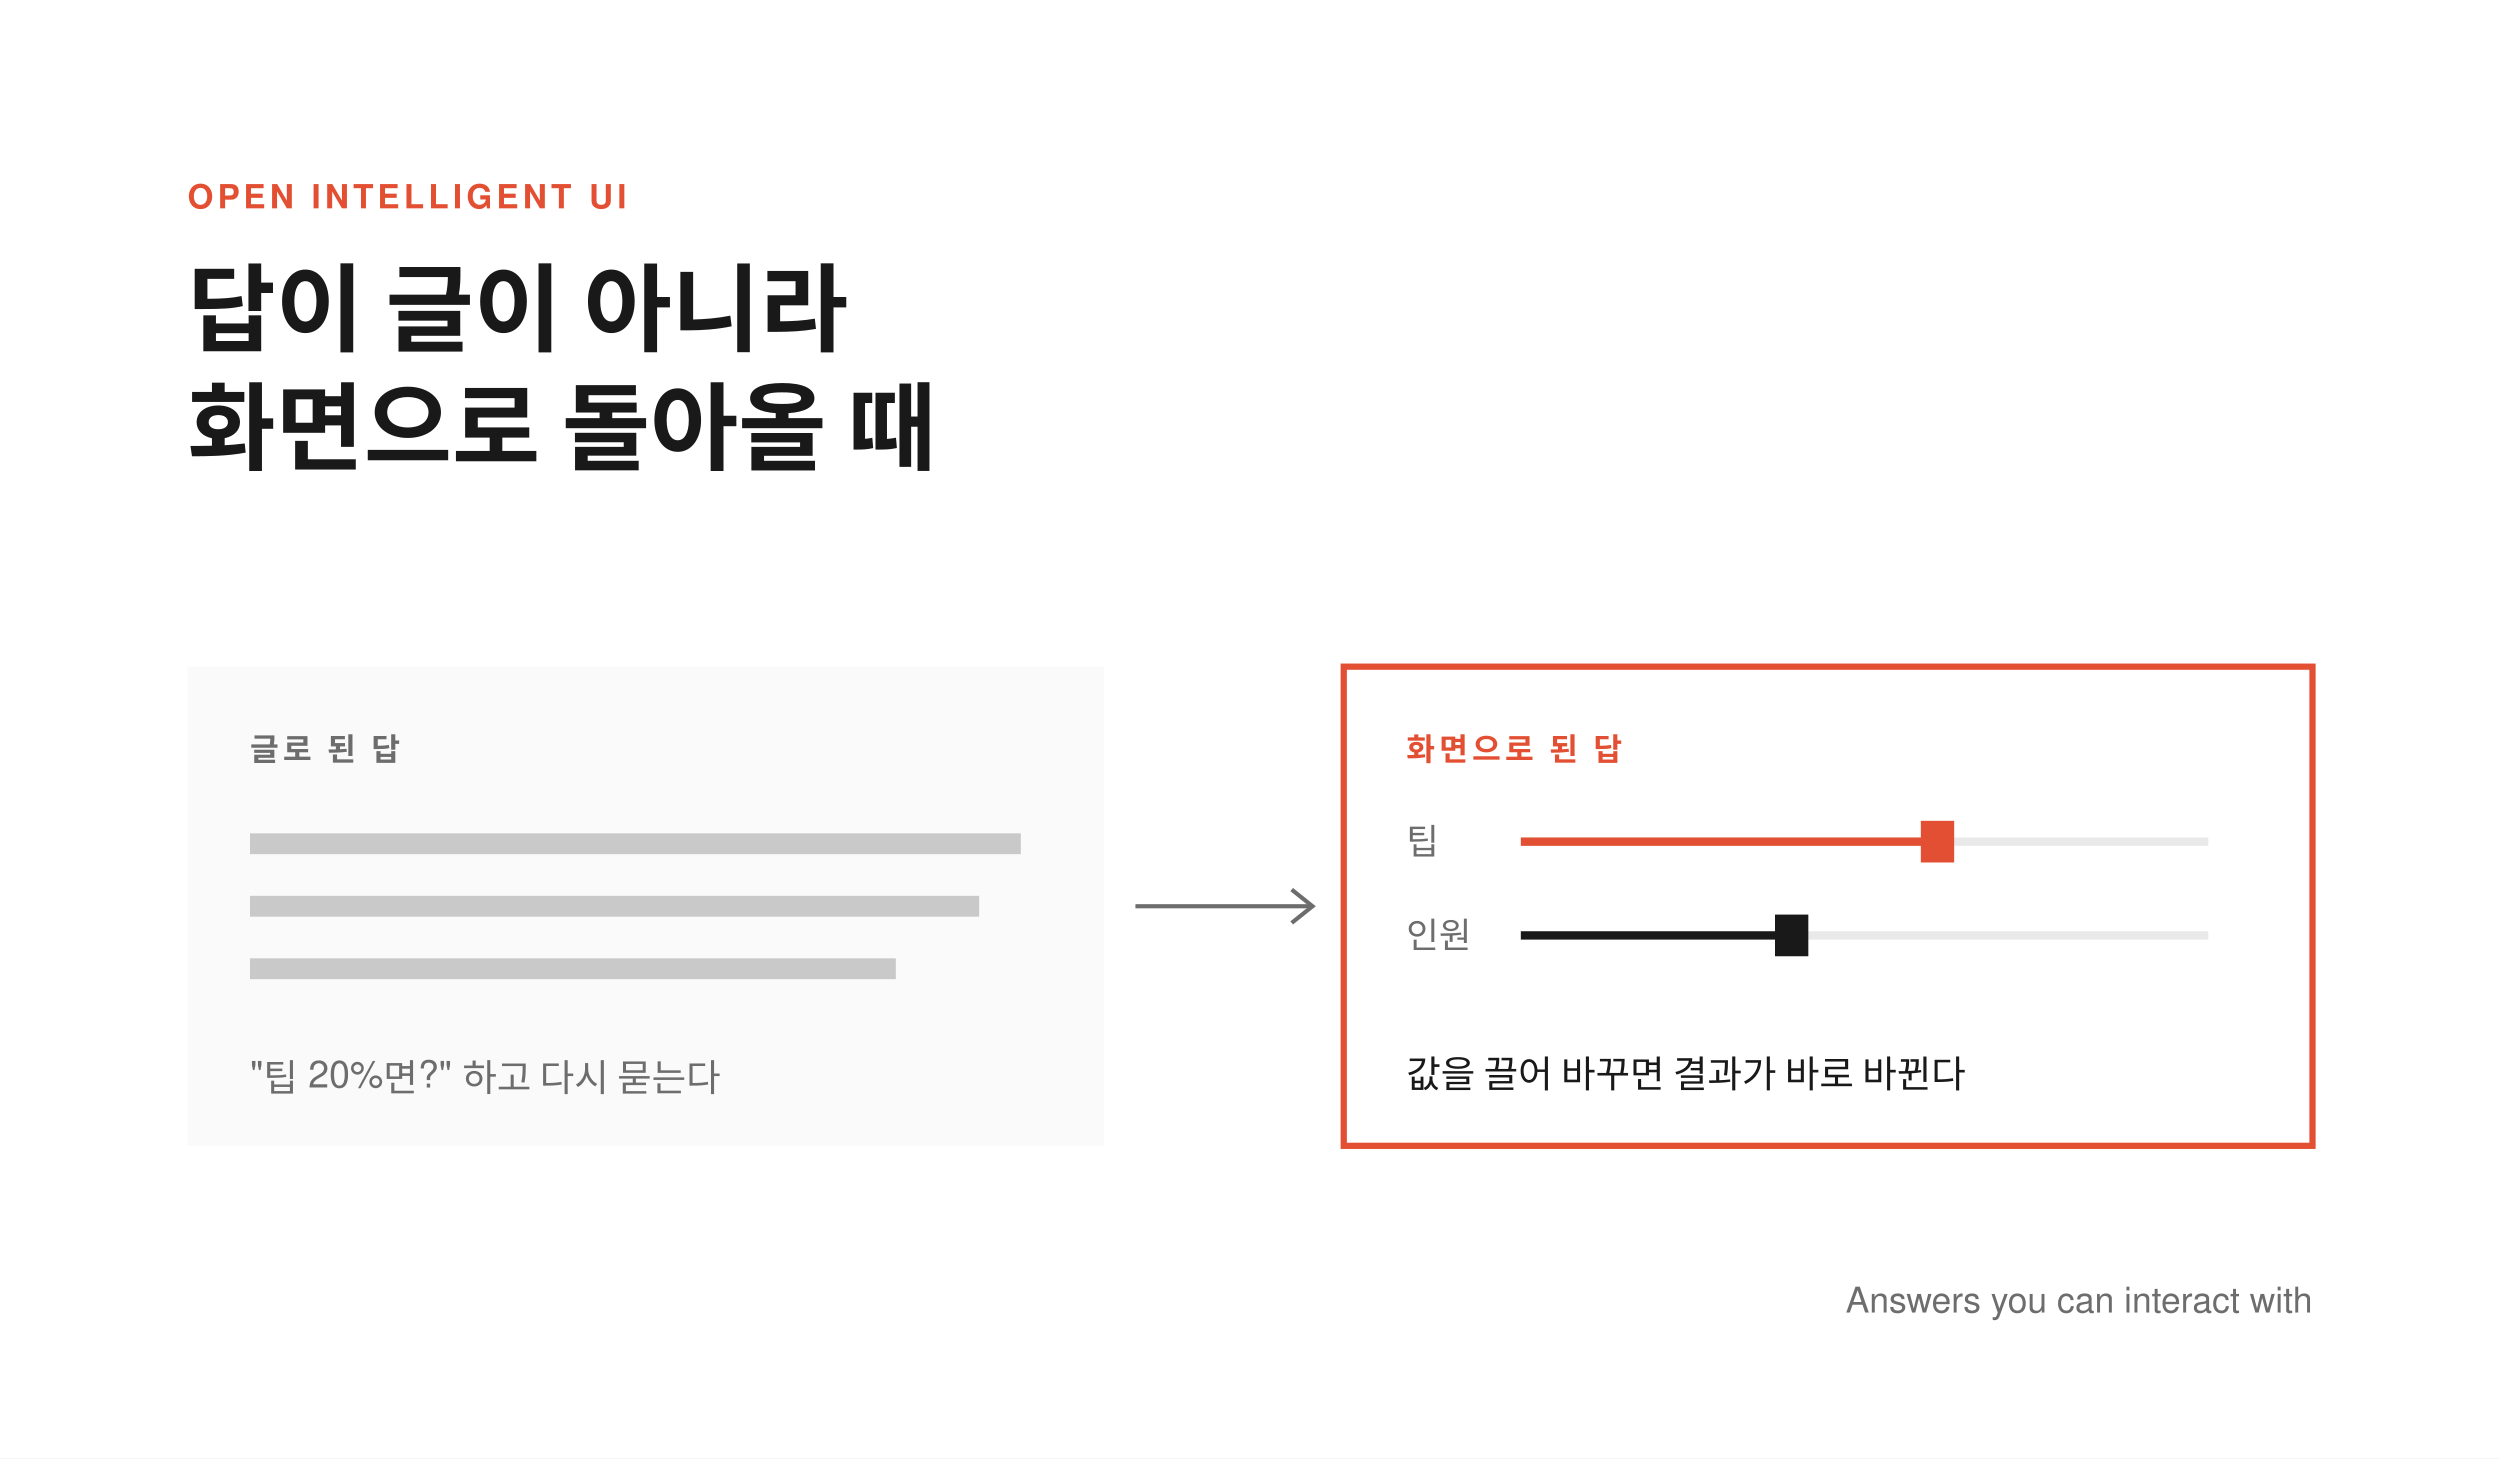
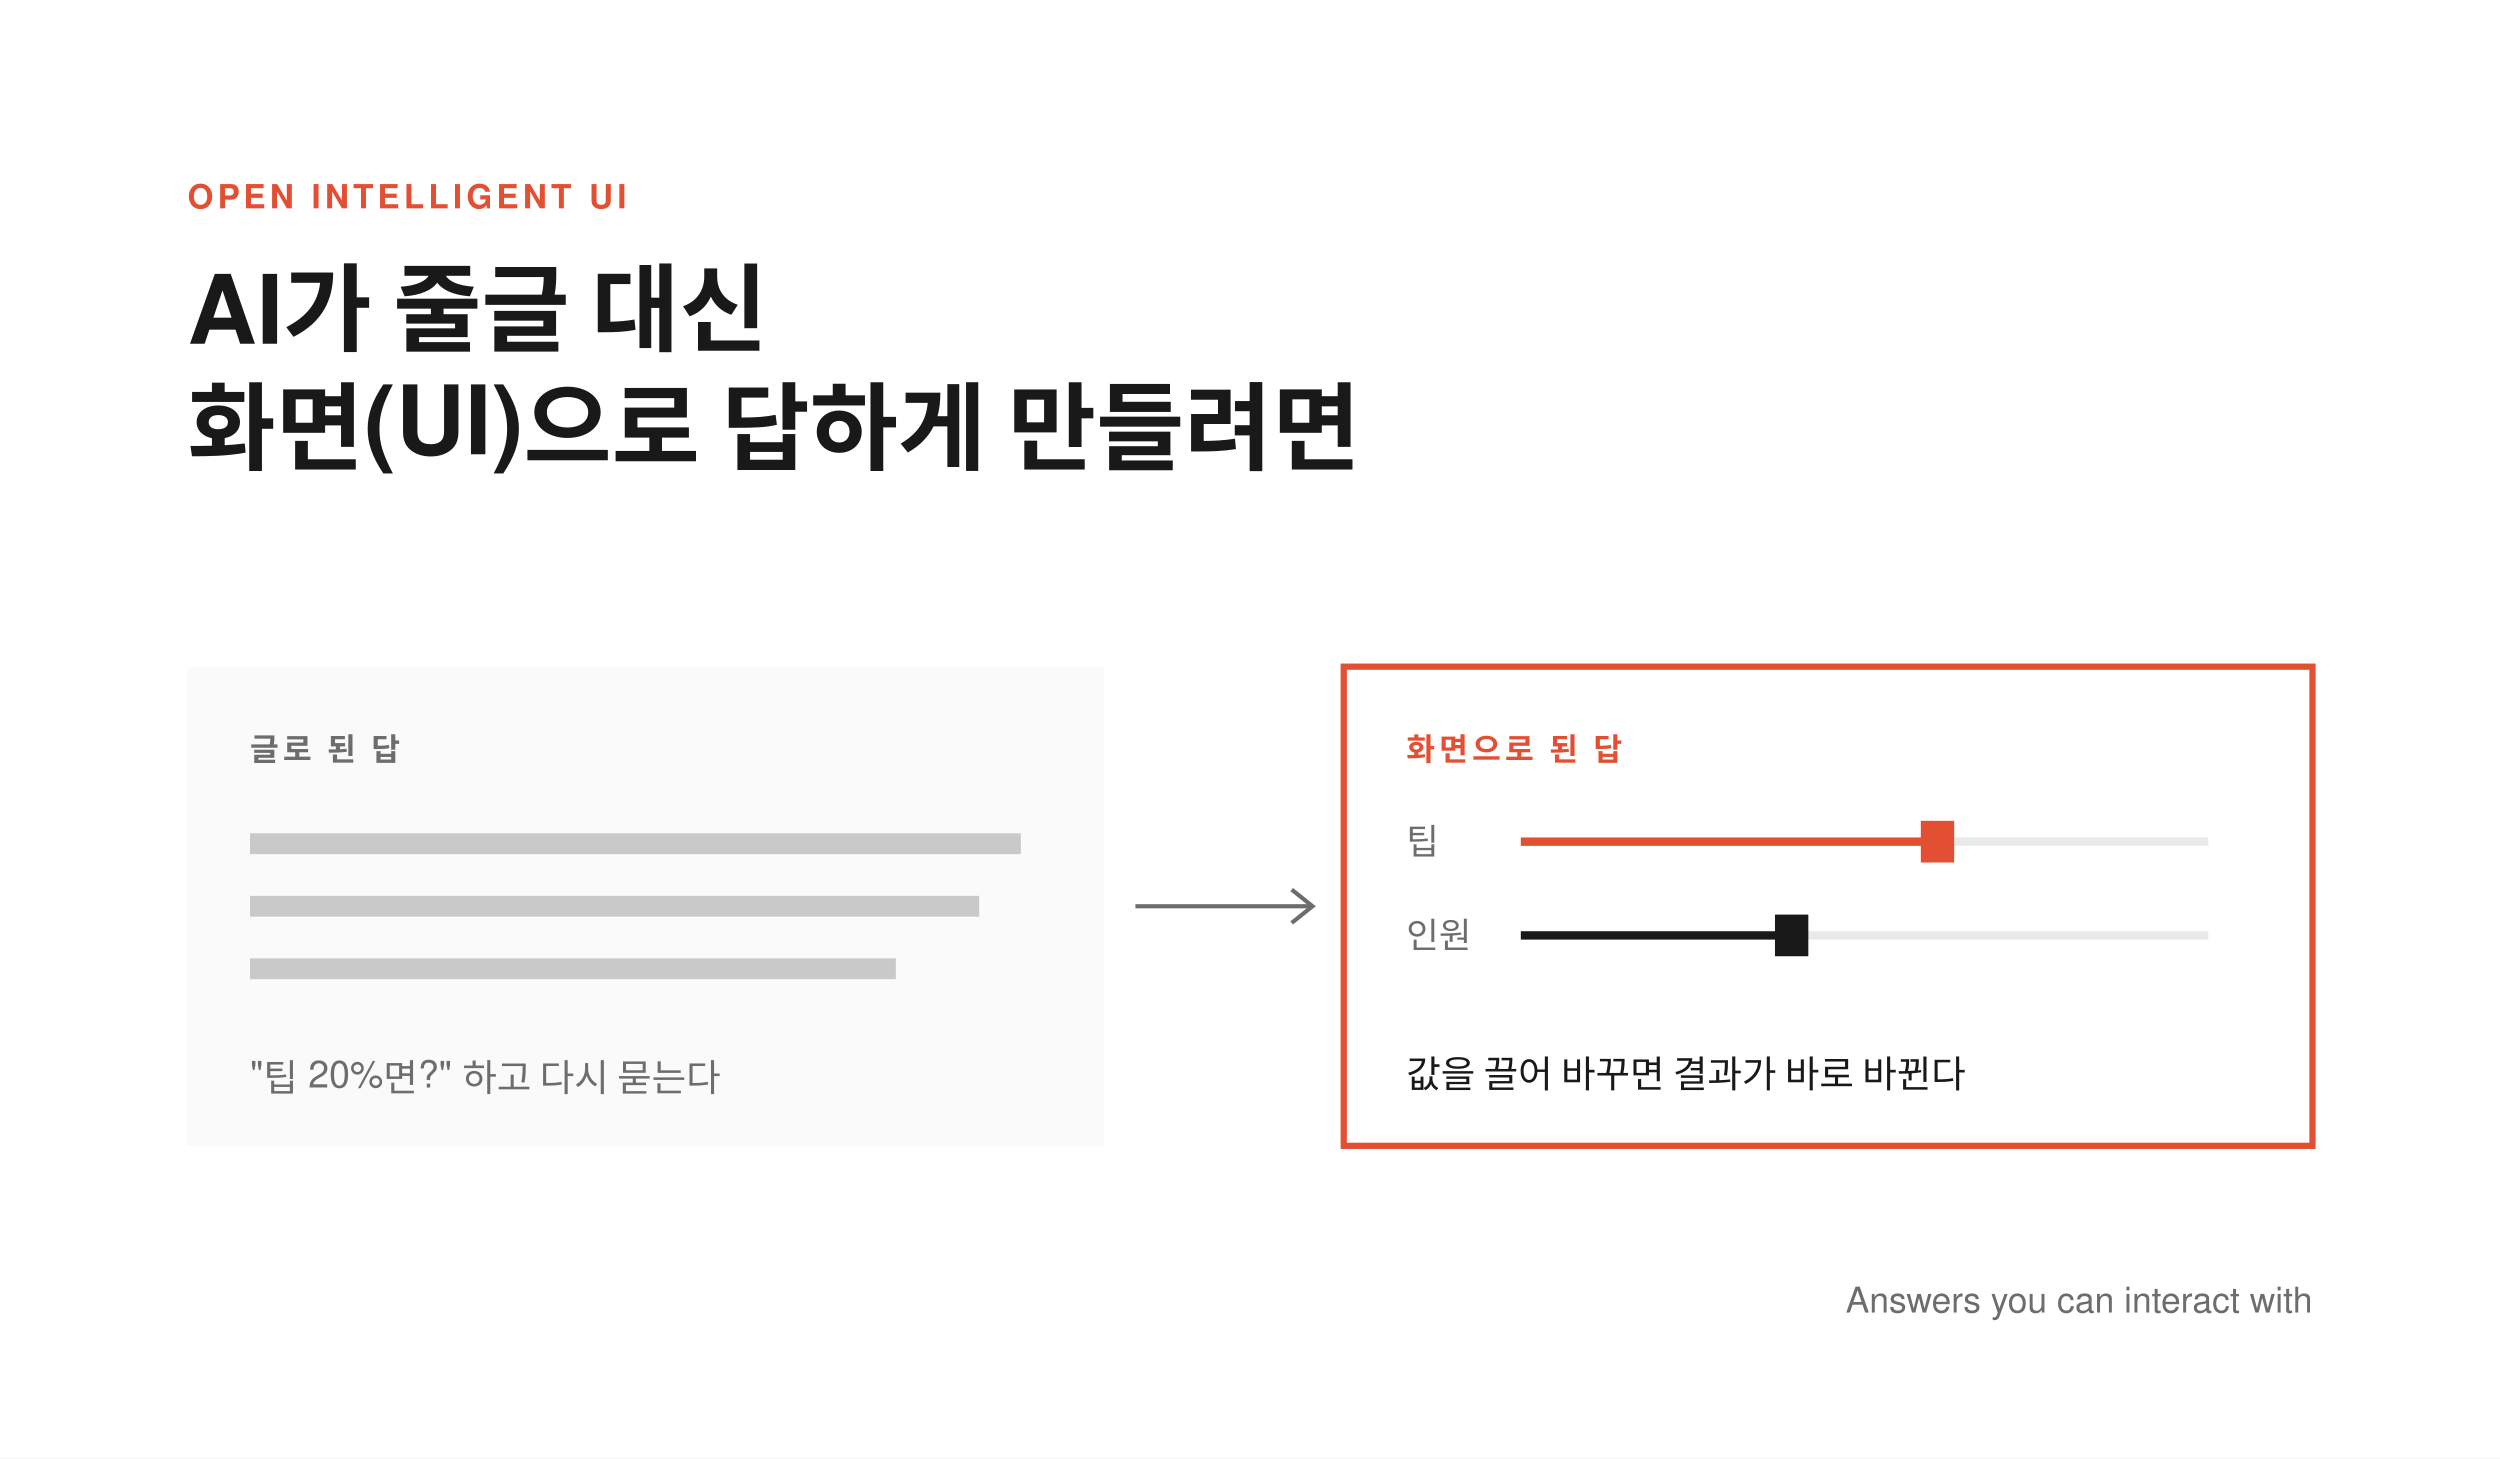
<svg xmlns="http://www.w3.org/2000/svg" viewBox="0 0 1200 700" width="1200" height="700" role="img" aria-label="글로 된 답에서 값을 바꿔 볼 수 있는 화면으로 된 답으로 옮겨 간다는 표지 그림">
  <style>
    .t { font-family: 'Apple SD Gothic Neo','Malgun Gothic','Noto Sans KR',Helvetica,Arial,sans-serif; }
  </style>
  <rect width="1200" height="700" fill="#ffffff" />
  <text class="t" x="90" y="100" font-size="16" font-weight="700" letter-spacing="2" fill="#e34f32">OPEN INTELLIGENT UI</text>
-   <text class="t" x="90" y="165" font-size="46" font-weight="700" fill="#191919">답이 글이 아니라</text>
-   <text class="t" x="90" y="222" font-size="46" font-weight="700" fill="#191919">화면으로 돌아올 때</text>
+   <text class="t" x="90" y="165" font-size="46" font-weight="700" fill="#191919">AI가 줄글 대신</text>
+   <text class="t" x="90" y="222" font-size="46" font-weight="700" fill="#191919">화면(UI)으로 답하게 만들려면</text>
  <rect x="90" y="320" width="440" height="230" fill="#fafafa" />
  <text class="t" x="120" y="365" font-size="15" font-weight="700" letter-spacing="2" fill="#6d6d6d">글로 된 답</text>
  <path d="M120 405 L490 405" stroke="#c9c9c9" stroke-width="10" />
  <path d="M120 435 L470 435" stroke="#c9c9c9" stroke-width="10" />
  <path d="M120 465 L430 465" stroke="#c9c9c9" stroke-width="10" />
  <text class="t" x="120" y="522" font-size="18" fill="#6d6d6d">"팁 20%면?" 하고 다시 묻는다</text>
  <path d="M545 435 L630 435" stroke="#6d6d6d" stroke-width="2" />
  <path d="M620 427 L630 435 L620 443" fill="none" stroke="#6d6d6d" stroke-width="2" />
  <rect x="645" y="320" width="465" height="230" fill="#ffffff" stroke="#e34f32" stroke-width="3" />
  <text class="t" x="675" y="365" font-size="15" font-weight="700" letter-spacing="2" fill="#e34f32">화면으로 된 답</text>
  <text class="t" x="675" y="410" font-size="17" fill="#6d6d6d">팁</text>
  <path d="M730 404 L1060 404" stroke="#e9e9e9" stroke-width="4" />
  <path d="M730 404 L930 404" stroke="#e34f32" stroke-width="4" />
  <rect x="922" y="394" width="16" height="20" fill="#e34f32" />
  <text class="t" x="675" y="455" font-size="17" fill="#6d6d6d">인원</text>
  <path d="M730 449 L1060 449" stroke="#e9e9e9" stroke-width="4" />
  <path d="M730 449 L860 449" stroke="#191919" stroke-width="4" />
  <rect x="852" y="439" width="16" height="20" fill="#191919" />
  <text class="t" x="675" y="522" font-size="18" fill="#191919">값을 끌어 바꾸면 결과가 바로 바뀐다</text>
  <text class="t" x="1110" y="630" text-anchor="end" font-size="17" fill="#6d6d6d">Answers you can interact with</text>
</svg>
